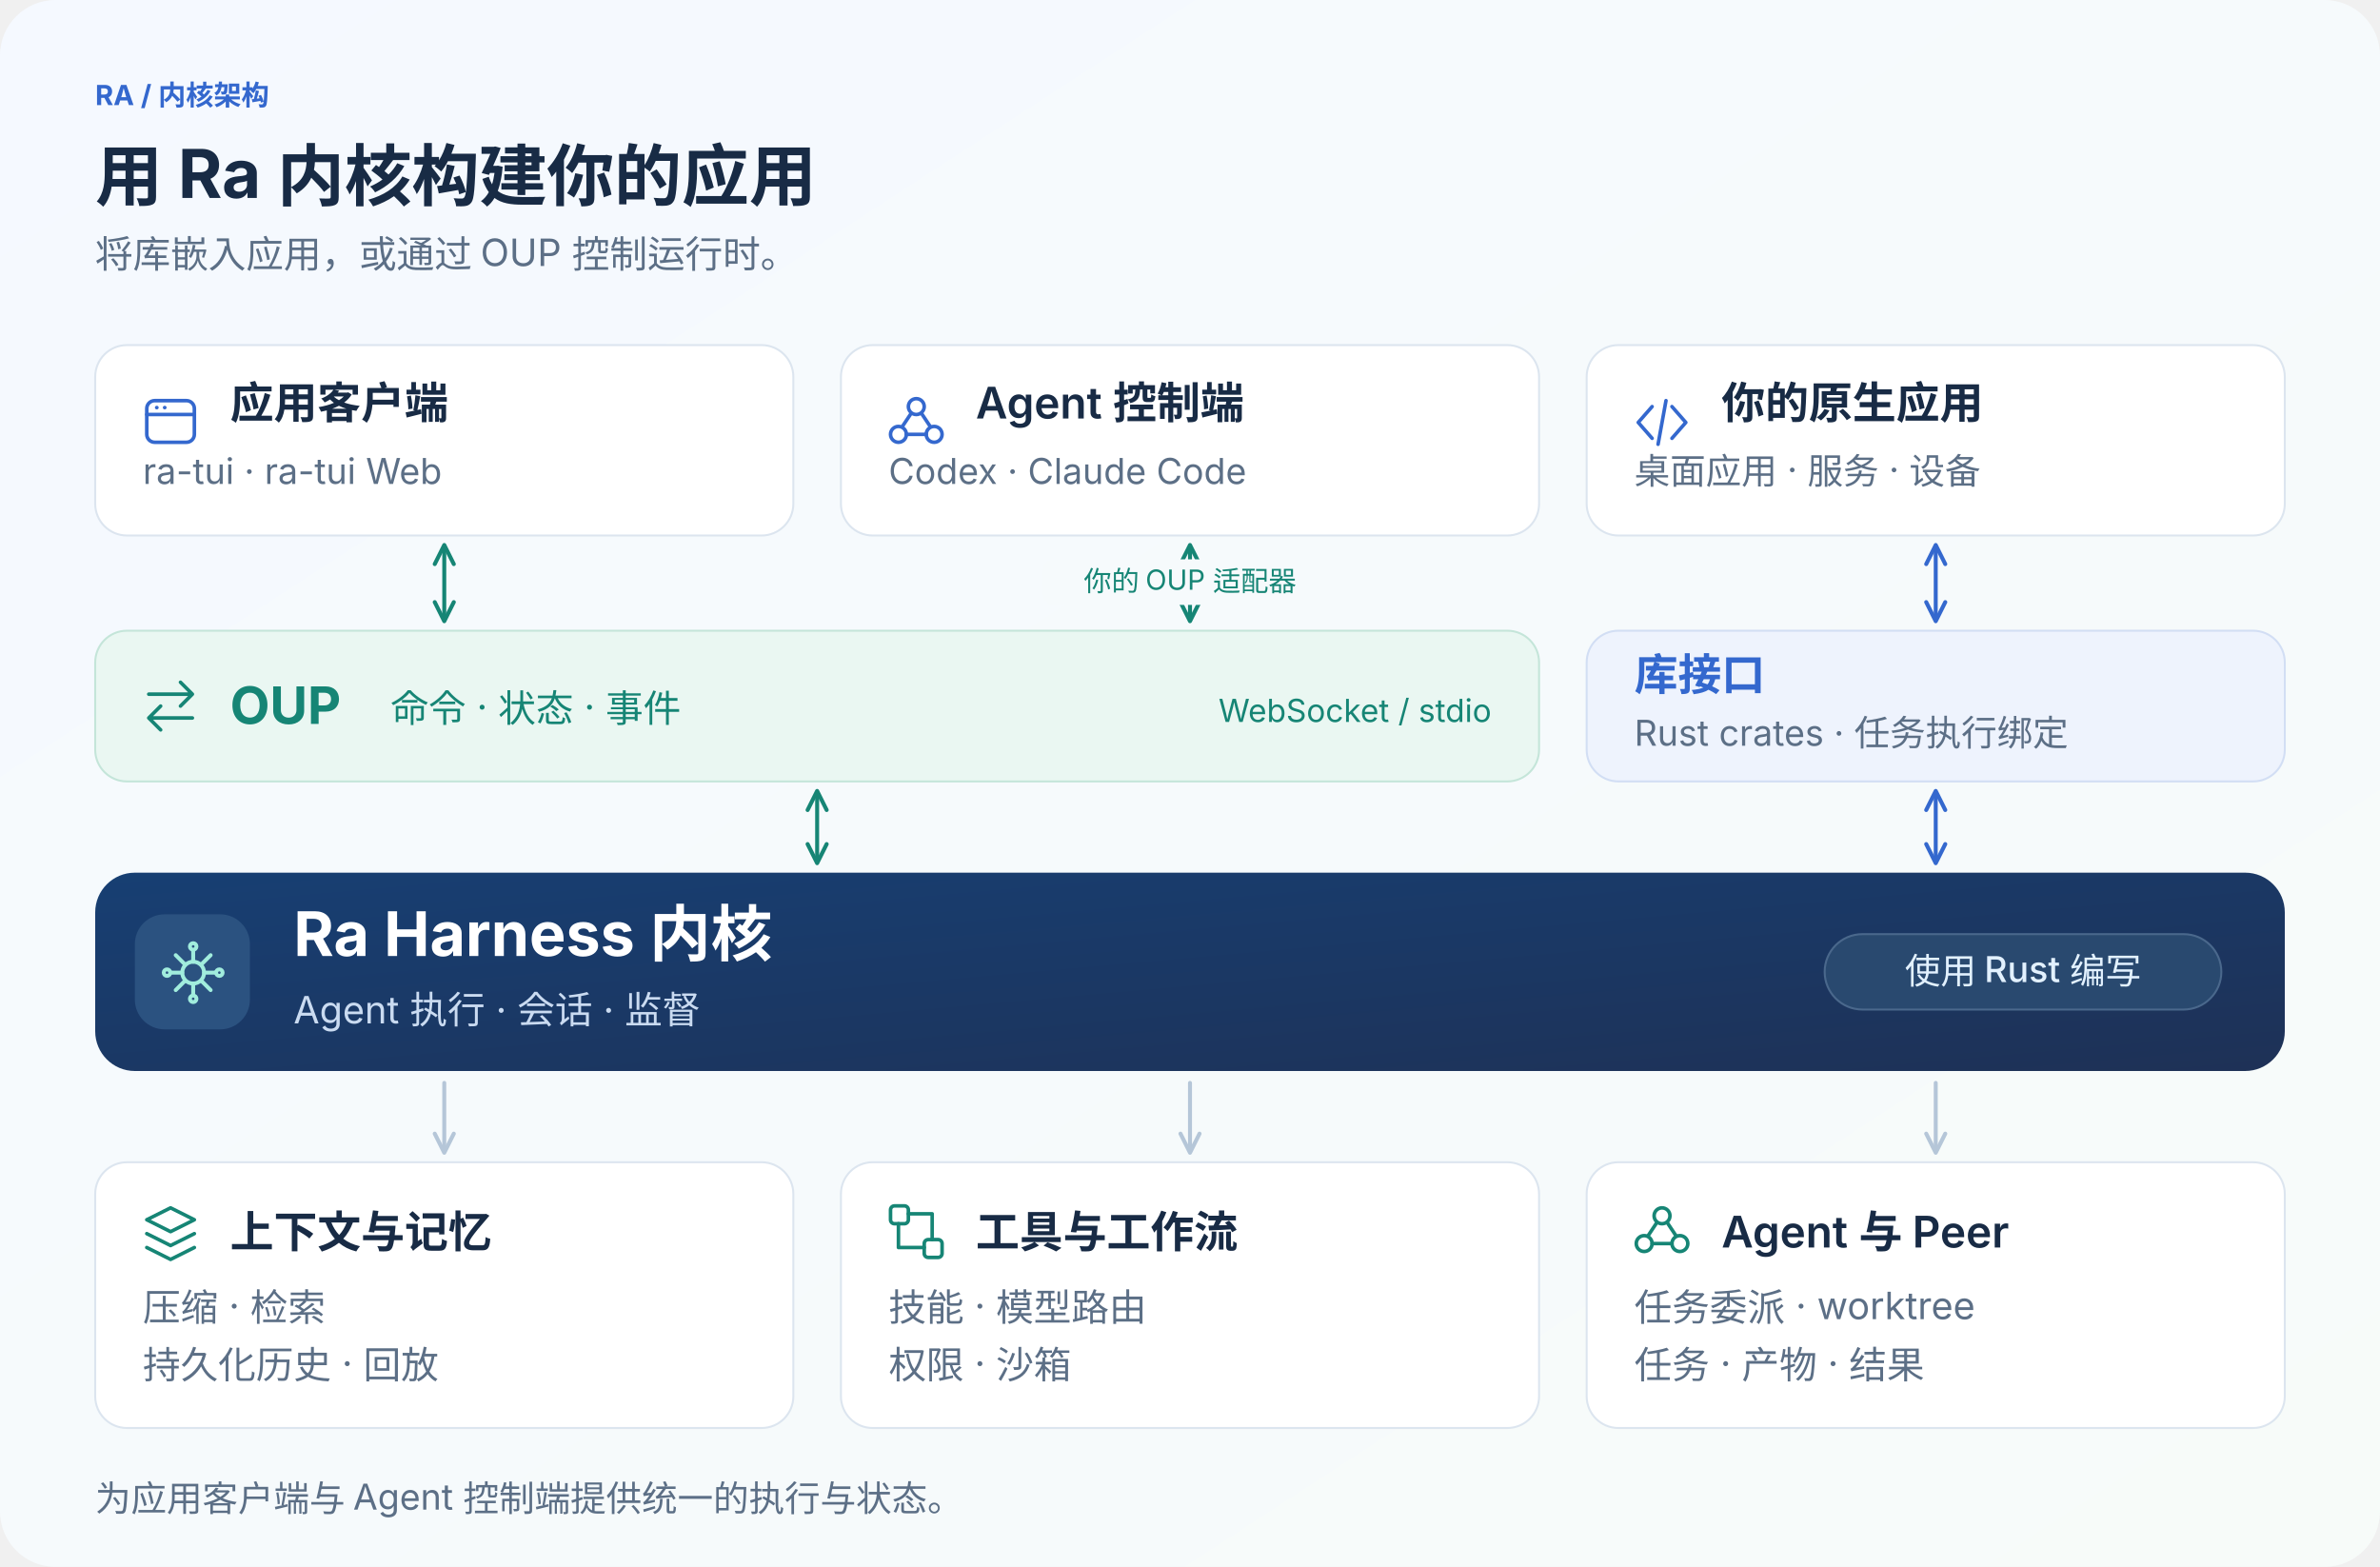
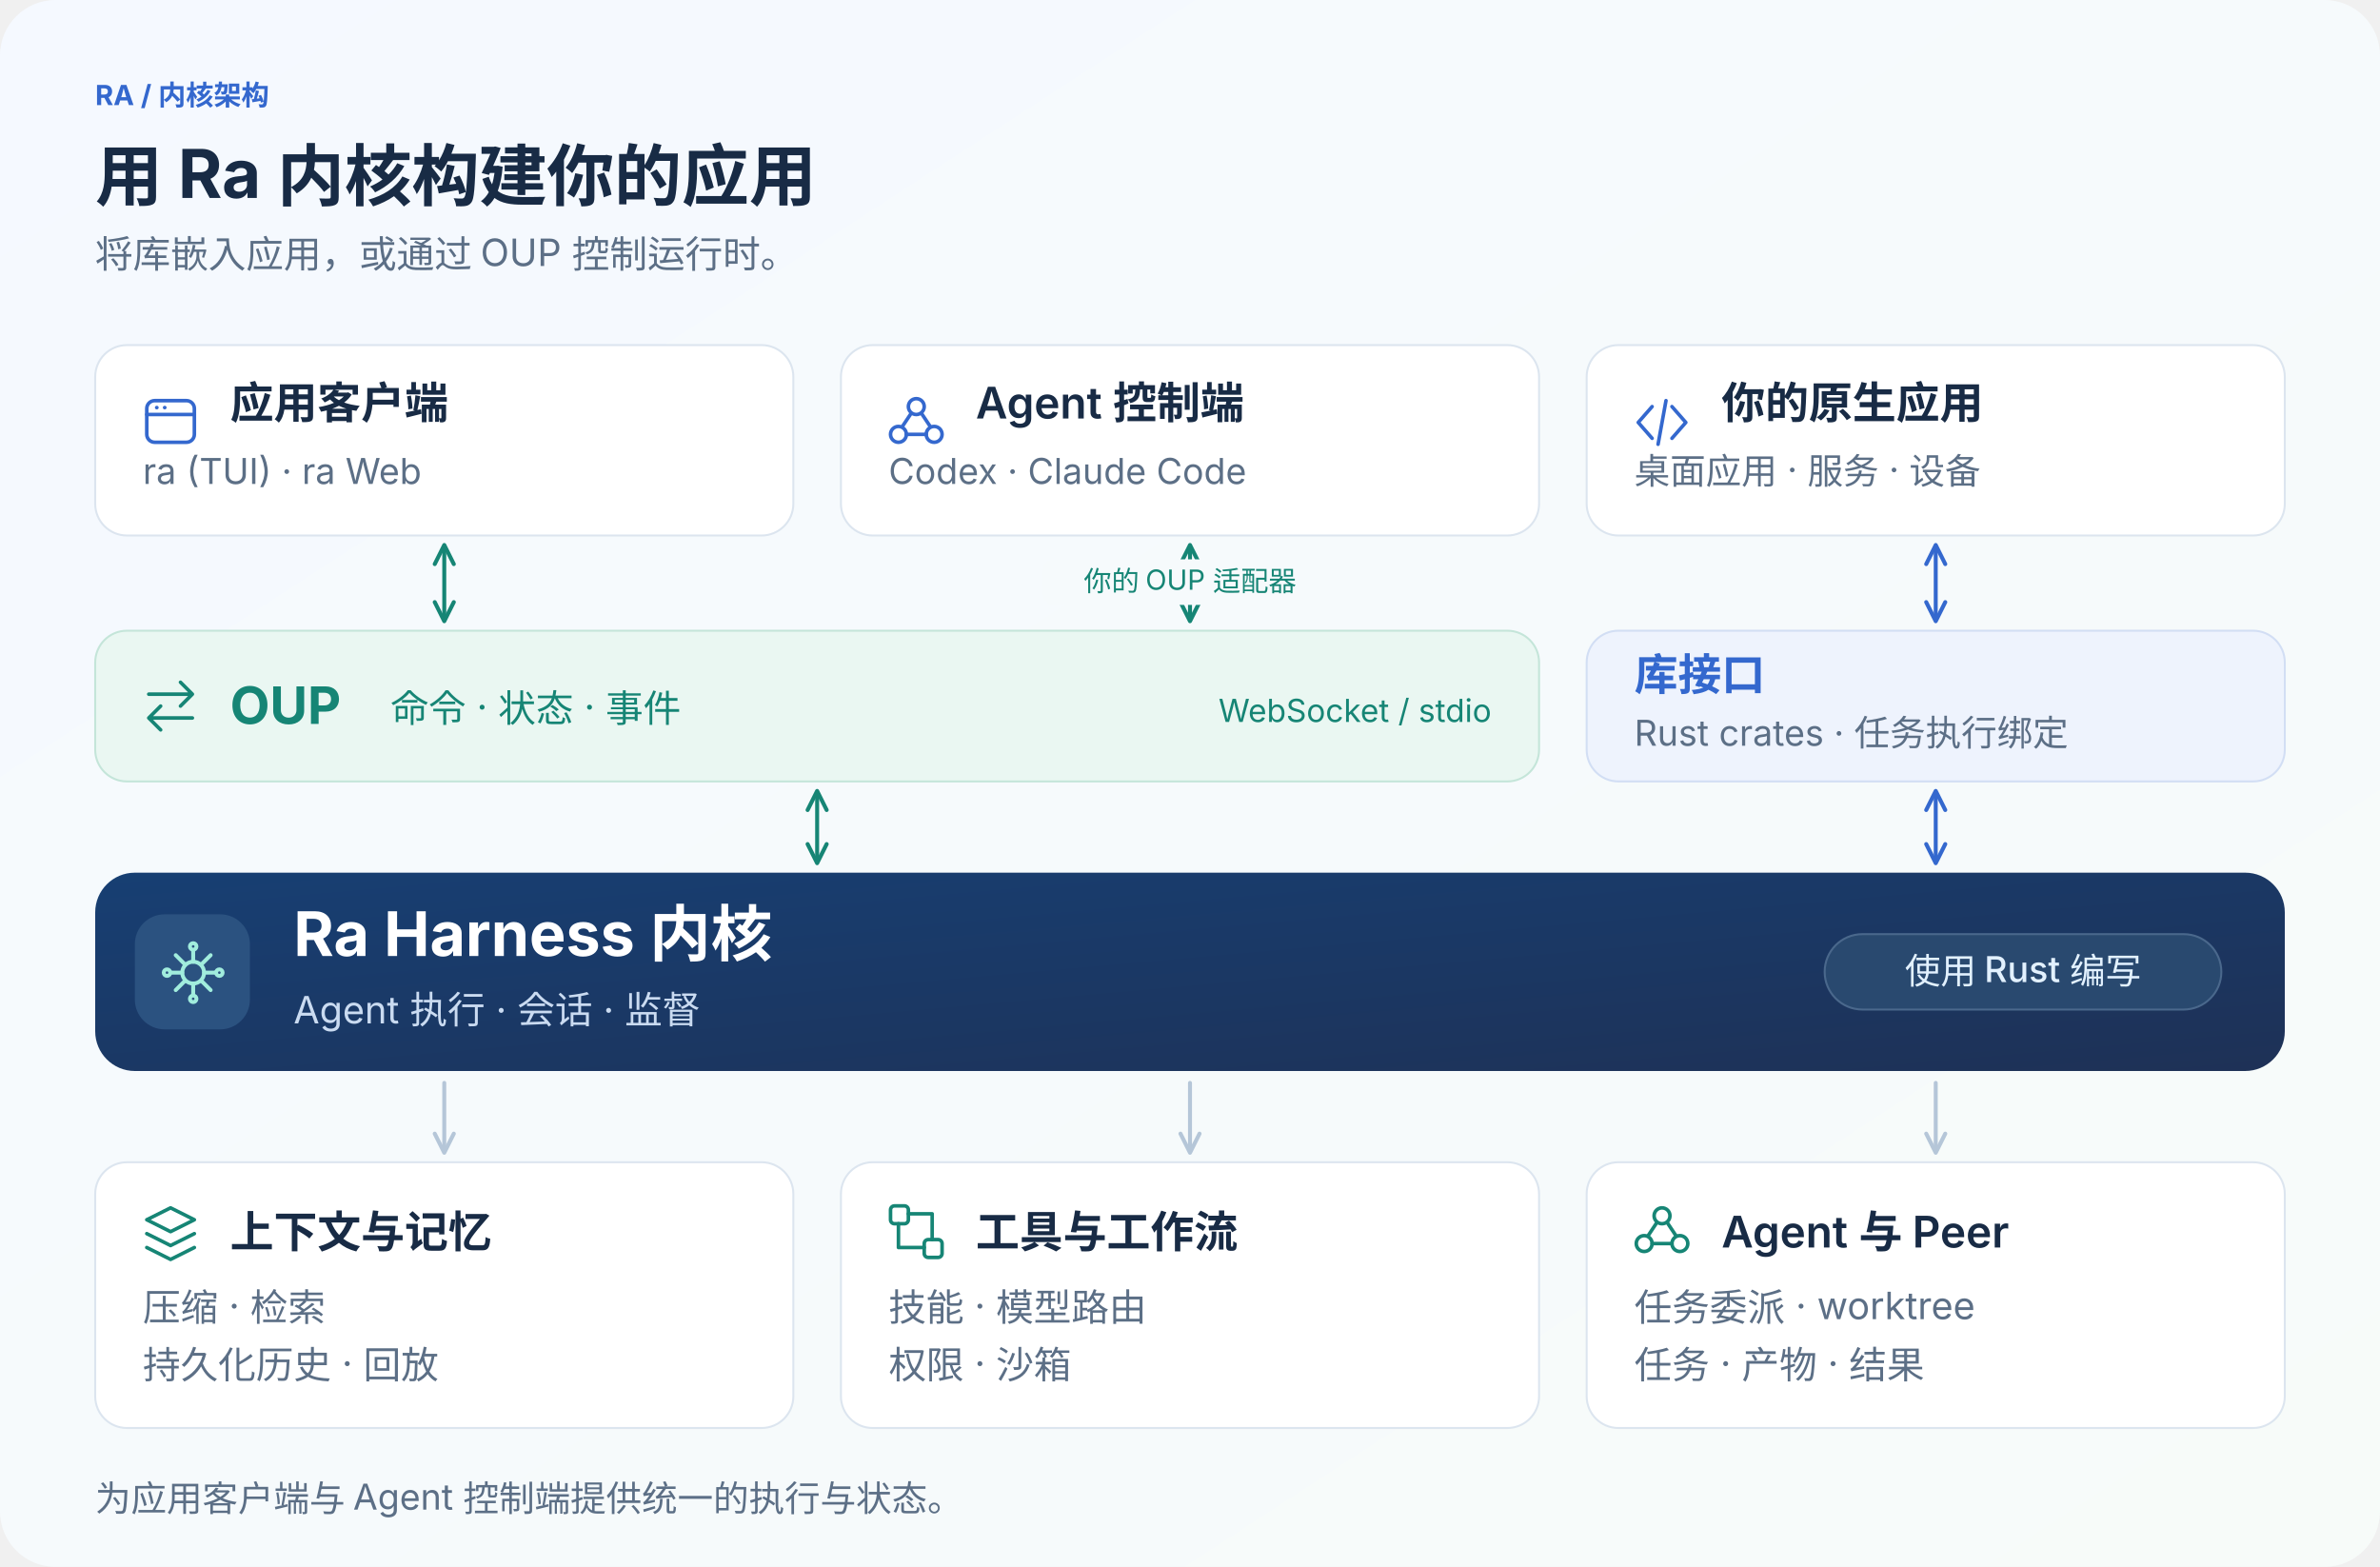
<svg xmlns="http://www.w3.org/2000/svg" width="1200" height="790" viewBox="0 0 1200 790" role="img" aria-labelledby="title description">
  <defs>
    <linearGradient id="paper" x2="1" y2="1">
      <stop stop-color="#f5f9ff" />
      <stop offset="1" stop-color="#f7fbf9" />
    </linearGradient>
    <linearGradient id="kernel" x2="1" y2="1">
      <stop stop-color="#173f73" />
      <stop offset="1" stop-color="#1e3156" />
    </linearGradient>
    <marker id="arrow" viewBox="0 0 10 10" refX="8" refY="5" markerWidth="6" markerHeight="6" orient="auto-start-reverse">
      <path d="M 1 1 L 9 5 L 1 9" fill="none" stroke="context-stroke" stroke-width="1.7" stroke-linecap="round" stroke-linejoin="round" />
    </marker>
  </defs>
  <style>text{font-family:Inter,-apple-system,BlinkMacSystemFont,"Segoe UI","PingFang SC","Microsoft YaHei",sans-serif} .code{font-family:ui-monospace,SFMono-Regular,Consolas,monospace}</style>
  <rect x="0" y="0" width="1200" height="790" rx="28" fill="url(#paper)" stroke="none" />
  <text x="48" y="53" font-size="14" font-weight="650" fill="#3468ce" text-anchor="start">RA / 内核架构</text>
  <text x="48" y="101" font-size="34" font-weight="650" fill="#182b45" text-anchor="start">用 Ra 内核构建你的应用</text>
  <text x="48" y="135" font-size="19" font-weight="400" fill="#5c6f86" text-anchor="start">将库嵌入应用，或通过 OUP 控制运行时。</text>
  <rect x="48" y="174" width="352" height="96" rx="16" fill="#ffffff" stroke="#dce5ef" />
  <g transform="translate(72 199) scale(1)" fill="none" stroke="#3468ce" stroke-width="1.8" stroke-linecap="round" stroke-linejoin="round">
    <rect x="2" y="3" width="24" height="21" rx="4" />
    <path d="M2 10h24" />
    <path d="M7 6.5h.1M11 6.5h.1" />
  </g>
  <text x="116" y="211" font-size="22" font-weight="600" fill="#182b45" text-anchor="start">应用客户端</text>
-   <text x="72" y="244" font-size="18" font-weight="400" fill="#5c6f86" text-anchor="start">ra-tui · ra-tui Web</text>
+   <text x="72" y="244" font-size="18" font-weight="400" fill="#5c6f86" text-anchor="start">ra (TUI) · ra Web</text>
  <rect x="424" y="174" width="352" height="96" rx="16" fill="#ffffff" stroke="#dce5ef" />
  <g transform="translate(448 199) scale(1)" fill="none" stroke="#3468ce" stroke-width="1.8" stroke-linecap="round" stroke-linejoin="round">
    <circle cx="14" cy="6" r="4" />
    <circle cx="5" cy="20" r="4" />
    <circle cx="23" cy="20" r="4" />
    <path d="M11 10 7 16m10-6 4 6M9 20h10" />
  </g>
  <text x="492" y="211" font-size="22" font-weight="600" fill="#182b45" text-anchor="start">Agent 控制端</text>
  <text x="448" y="244" font-size="18" font-weight="400" fill="#5c6f86" text-anchor="start">Codex · Claude Code</text>
  <rect x="800" y="174" width="352" height="96" rx="16" fill="#ffffff" stroke="#dce5ef" />
  <g transform="translate(824 199) scale(1)" fill="none" stroke="#3468ce" stroke-width="1.8" stroke-linecap="round" stroke-linejoin="round">
    <path d="m9 6-7 8 7 8m10-16 7 8-7 8M16 3l-4 22" />
  </g>
  <text x="868" y="211" font-size="22" font-weight="600" fill="#182b45" text-anchor="start">你的原生应用</text>
  <text x="824" y="244" font-size="18" font-weight="400" fill="#5c6f86" text-anchor="start">桌面应用 · 服务 · 设备</text>
  <path d="M224 276V312" fill="none" stroke="#168575" stroke-width="2" stroke-linecap="round" stroke-linejoin="round" marker-end="url(#arrow)" marker-start="url(#arrow)" />
  <path d="M600 276V312" fill="none" stroke="#168575" stroke-width="2" stroke-linecap="round" stroke-linejoin="round" marker-end="url(#arrow)" marker-start="url(#arrow)" />
  <rect x="526" y="282" width="148" height="23" rx="5" fill="#f6fafc" stroke="none" />
  <text x="600" y="298" font-size="14" font-weight="400" fill="#168575" text-anchor="middle">你的 OUP 适配器</text>
  <path d="M976 276V312" fill="none" stroke="#3468ce" stroke-width="2" stroke-linecap="round" stroke-linejoin="round" marker-end="url(#arrow)" marker-start="url(#arrow)" />
  <rect x="48" y="318" width="728" height="76" rx="16" fill="#eaf7f2" stroke="#c4e5d9" />
  <g transform="translate(72 341) scale(1)" fill="none" stroke="#168575" stroke-width="1.8" stroke-linecap="round" stroke-linejoin="round">
    <path d="M3 9h22m-6-6 6 6-6 6M25 21H3m6-6-6 6 6 6" />
  </g>
  <text x="116" y="365" font-size="26" font-weight="700" fill="#168575" text-anchor="start">OUP</text>
  <text x="197" y="364" font-size="19" font-weight="400" fill="#168575" text-anchor="start">命令 · 状态 · 事件</text>
  <text x="752" y="364" font-size="16" font-weight="400" fill="#168575" text-anchor="end">WebSocket / stdio</text>
  <rect x="800" y="318" width="352" height="76" rx="16" fill="#eef3fd" stroke="#d2def4" />
  <text x="824" y="348" font-size="22" font-weight="650" fill="#3468ce" text-anchor="start">库接口</text>
  <text x="824" y="376" font-size="18" font-weight="400" fill="#5c6f86" text-anchor="start">Rust crates · 任务执行绑定</text>
  <path d="M412 400V434" fill="none" stroke="#168575" stroke-width="2" stroke-linecap="round" stroke-linejoin="round" marker-end="url(#arrow)" marker-start="url(#arrow)" />
  <path d="M976 400V434" fill="none" stroke="#3468ce" stroke-width="2" stroke-linecap="round" stroke-linejoin="round" marker-end="url(#arrow)" marker-start="url(#arrow)" />
  <rect x="48" y="440" width="1104" height="100" rx="20" fill="url(#kernel)" stroke="none" />
  <rect x="68" y="461" width="58" height="58" rx="15" fill="#2b5280" stroke="none" />
  <g transform="translate(82 475) scale(1.1)" fill="none" stroke="#a1eddd" stroke-width="1.8" stroke-linecap="round" stroke-linejoin="round">
    <circle cx="14" cy="14" r="5" />
    <circle cx="14" cy="2" r="1.5" />
    <circle cx="26" cy="14" r="1.5" />
    <circle cx="14" cy="26" r="1.5" />
    <circle cx="2" cy="14" r="1.5" />
    <path d="M14 4v5m5 5h5M14 19v5M4 14h5M6 6l4 4m8 8 4 4M6 22l4-4m8-8 4-4" />
  </g>
  <text x="148" y="482" font-size="31" font-weight="650" fill="#ffffff" text-anchor="start">Ra Harness 内核</text>
  <text x="148" y="516" font-size="19" font-weight="400" fill="#cadbf1" text-anchor="start">Agent 执行 · 会话 · 监督</text>
  <rect x="920" y="471" width="200" height="38" rx="19" fill="#29496f" stroke="#4a688c" />
  <text x="1020" y="496" font-size="18" font-weight="500" fill="#e2f1ff" text-anchor="middle">使用 Rust 编写</text>
  <path d="M224 546V580" fill="none" stroke="#b5c6d8" stroke-width="2" stroke-linecap="round" stroke-linejoin="round" marker-end="url(#arrow)" />
  <rect x="48" y="586" width="352" height="134" rx="16" fill="#ffffff" stroke="#dce5ef" />
  <g transform="translate(72 607) scale(1)" fill="none" stroke="#168575" stroke-width="1.8" stroke-linecap="round" stroke-linejoin="round">
    <path d="m2 8 12-6 12 6-12 6-12-6Zm0 7 12 6 12-6M2 22l12 6 12-6" />
  </g>
  <text x="116" y="629" font-size="22" font-weight="600" fill="#182b45" text-anchor="start">上下文与记忆</text>
  <text x="72" y="666" font-size="19" font-weight="400" fill="#5c6f86" text-anchor="start">压缩 · 检索</text>
  <text x="72" y="695" font-size="19" font-weight="400" fill="#5c6f86" text-anchor="start">持久化历史 · 回放</text>
  <path d="M600 546V580" fill="none" stroke="#b5c6d8" stroke-width="2" stroke-linecap="round" stroke-linejoin="round" marker-end="url(#arrow)" />
  <rect x="424" y="586" width="352" height="134" rx="16" fill="#ffffff" stroke="#dce5ef" />
  <g transform="translate(448 607) scale(1)" fill="none" stroke="#168575" stroke-width="1.8" stroke-linecap="round" stroke-linejoin="round">
    <rect x="1" y="1" width="9" height="9" rx="2" />
    <rect x="18" y="18" width="9" height="9" rx="2" />
    <path d="M10 5h12v13M5 10v12h13" />
  </g>
  <text x="492" y="629" font-size="22" font-weight="600" fill="#182b45" text-anchor="start">工具与工作流</text>
  <text x="448" y="666" font-size="19" font-weight="400" fill="#5c6f86" text-anchor="start">技能 · 模型路由</text>
  <text x="448" y="695" font-size="19" font-weight="400" fill="#5c6f86" text-anchor="start">权限 · 沙箱</text>
  <path d="M976 546V580" fill="none" stroke="#b5c6d8" stroke-width="2" stroke-linecap="round" stroke-linejoin="round" marker-end="url(#arrow)" />
  <rect x="800" y="586" width="352" height="134" rx="16" fill="#ffffff" stroke="#dce5ef" />
  <g transform="translate(824 607) scale(1)" fill="none" stroke="#168575" stroke-width="1.8" stroke-linecap="round" stroke-linejoin="round">
    <circle cx="14" cy="6" r="4" />
    <circle cx="5" cy="20" r="4" />
    <circle cx="23" cy="20" r="4" />
    <path d="M11 10 7 16m10-6 4 6M9 20h10" />
  </g>
  <text x="868" y="629" font-size="22" font-weight="600" fill="#182b45" text-anchor="start">Agent 与 Peer</text>
  <text x="824" y="666" font-size="19" font-weight="400" fill="#5c6f86" text-anchor="start">任务委派 · worktree</text>
  <text x="824" y="695" font-size="19" font-weight="400" fill="#5c6f86" text-anchor="start">任务 · 产物 · 结果</text>
  <text x="48" y="762" font-size="18" font-weight="400" fill="#5c6f86" text-anchor="start">为应用客户端与 Agent 控制端提供统一的执行与状态。</text>
</svg>
